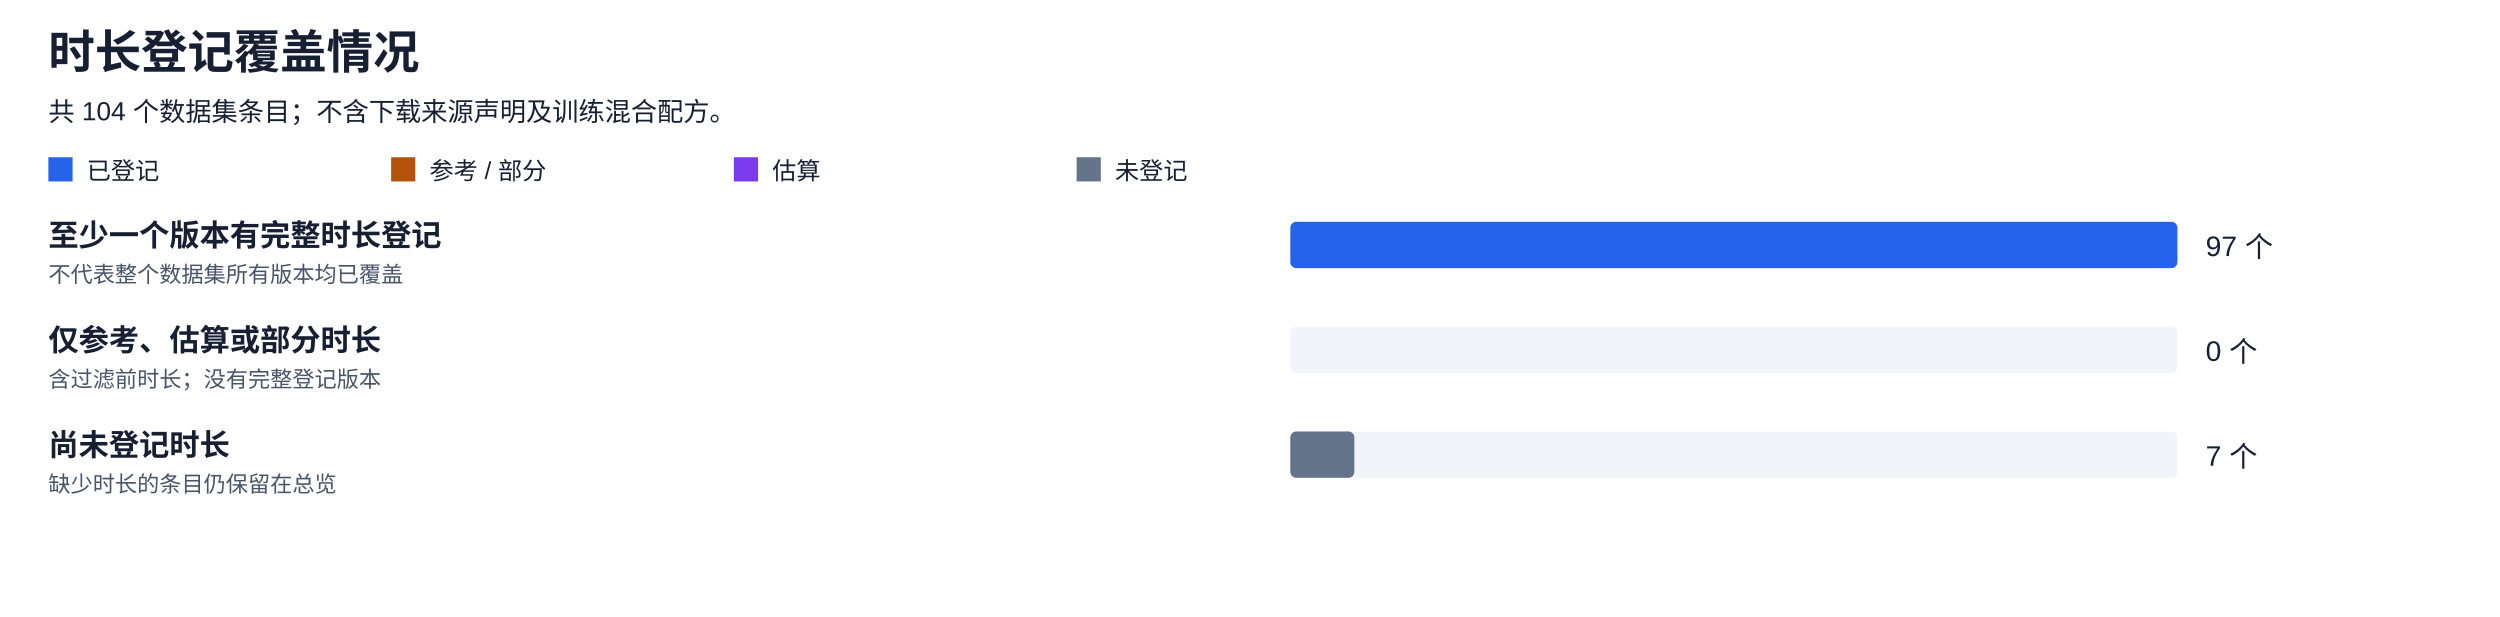
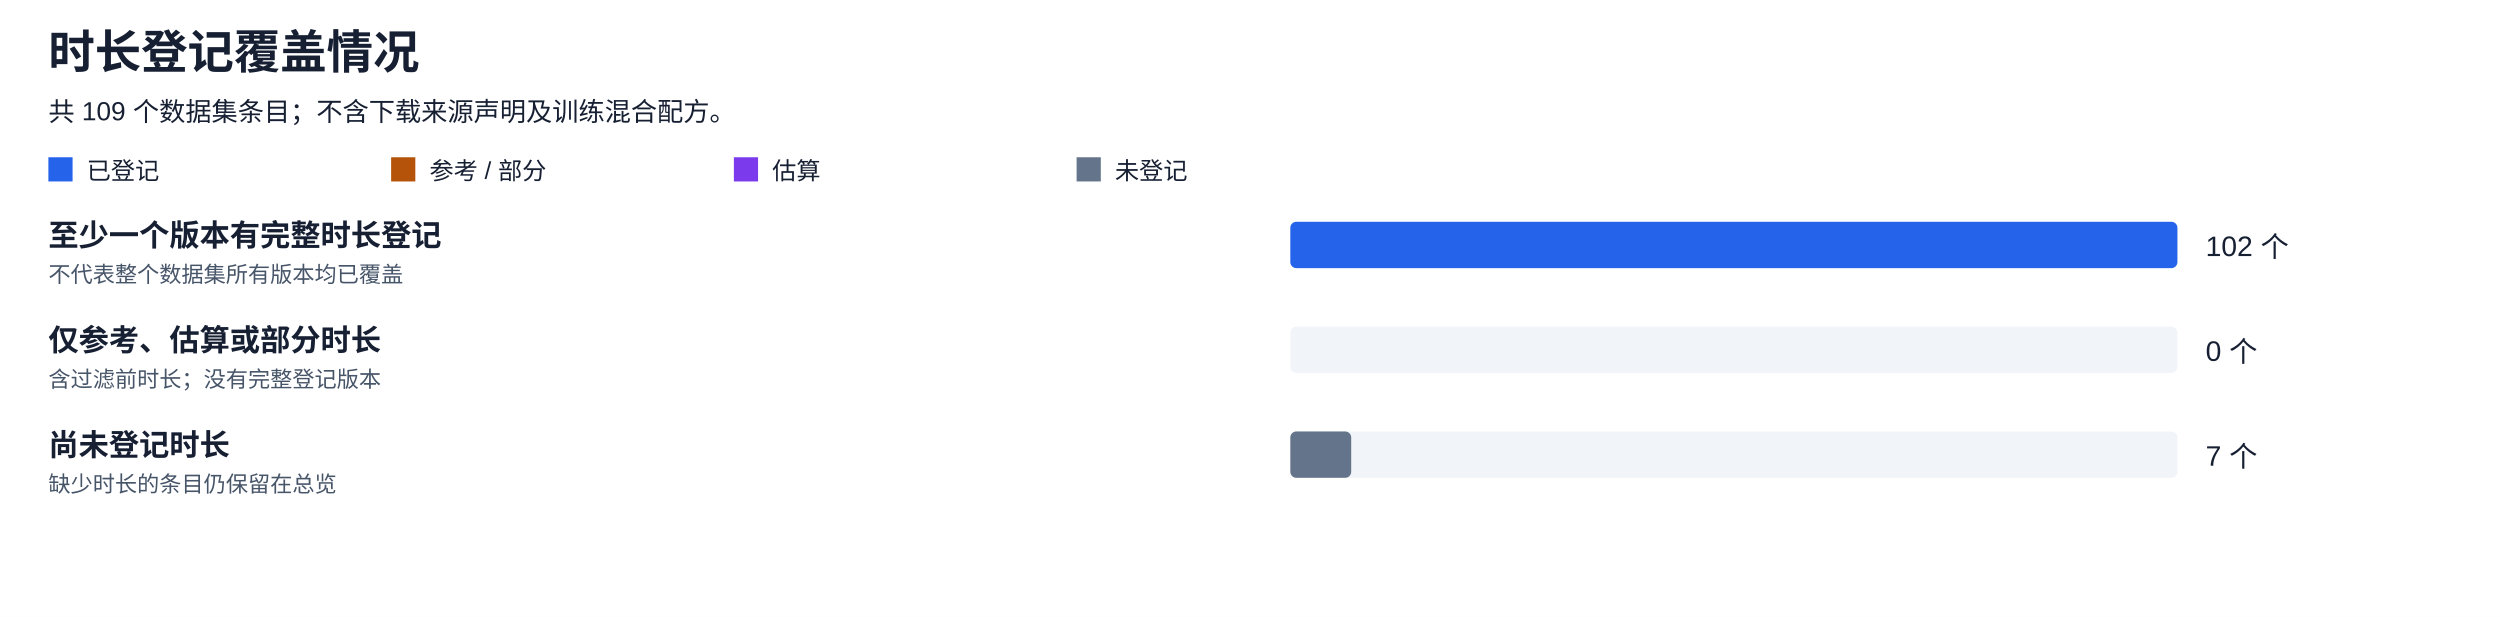
<svg xmlns="http://www.w3.org/2000/svg" width="1240" height="306" viewBox="0 0 1240 306" role="img" aria-labelledby="title desc">
  <rect width="100%" height="100%" fill="white" />
  <g font-family="Arial, Noto Sans CJK SC, Microsoft YaHei, sans-serif" fill="#172033">
    <text x="24" y="34" font-size="23" font-weight="700">时长登记覆盖情况</text>
-     <text x="24" y="60" font-size="13">共 104 个数据集条目；不含下载来源声明及训练混合配方。</text>
+     <text x="24" y="60" font-size="13">共 109 个数据集条目；不含下载来源声明及训练混合配方。</text>
    <rect x="24" y="78" width="12" height="12" fill="#2563eb" />
    <text x="43" y="89" font-size="12">已登记</text>
    <rect x="194" y="78" width="12" height="12" fill="#b45309" />
    <text x="213" y="89" font-size="12">参考 / 部分</text>
    <rect x="364" y="78" width="12" height="12" fill="#7c3aed" />
    <text x="383" y="89" font-size="12">估算</text>
    <rect x="534" y="78" width="12" height="12" fill="#64748b" />
    <text x="553" y="89" font-size="12">未登记</text>
    <text x="24" y="122" font-size="15" font-weight="600">至少一个版本有完整时长登记</text>
    <text x="24" y="140" font-size="11" fill="#475569">不代表整个数据集所有版本均已覆盖</text>
    <rect x="640" y="110" width="440" height="23" rx="3" fill="#f1f5f9" />
    <rect x="640" y="110" width="440.00" height="23" rx="3" fill="#2563eb" />
-     <text x="1094" y="127" font-size="14">97 个</text>
+     <text x="1094" y="127" font-size="14">102 个</text>
    <text x="24" y="174" font-size="15" font-weight="600">仅参考、估算或部分时长</text>
    <text x="24" y="192" font-size="11" fill="#475569">含过滤前时长；没有完整登记版本</text>
    <rect x="640" y="162" width="440" height="23" rx="3" fill="#f1f5f9" />
    <rect x="640" y="162" width="0.00" height="23" rx="3" fill="#b45309" />
    <text x="1094" y="179" font-size="14">0 个</text>
    <text x="24" y="226" font-size="15" font-weight="600">尚未登记时长</text>
    <text x="24" y="244" font-size="11" fill="#475569">缺少时长的条目仍保留在总览</text>
    <rect x="640" y="214" width="440" height="23" rx="3" fill="#f1f5f9" />
-     <rect x="640" y="214" width="31.75" height="23" rx="3" fill="#64748b" />
+     <rect x="640" y="214" width="30.20" height="23" rx="3" fill="#64748b" />
    <text x="1094" y="231" font-size="14">7 个</text>
  </g>
</svg>
